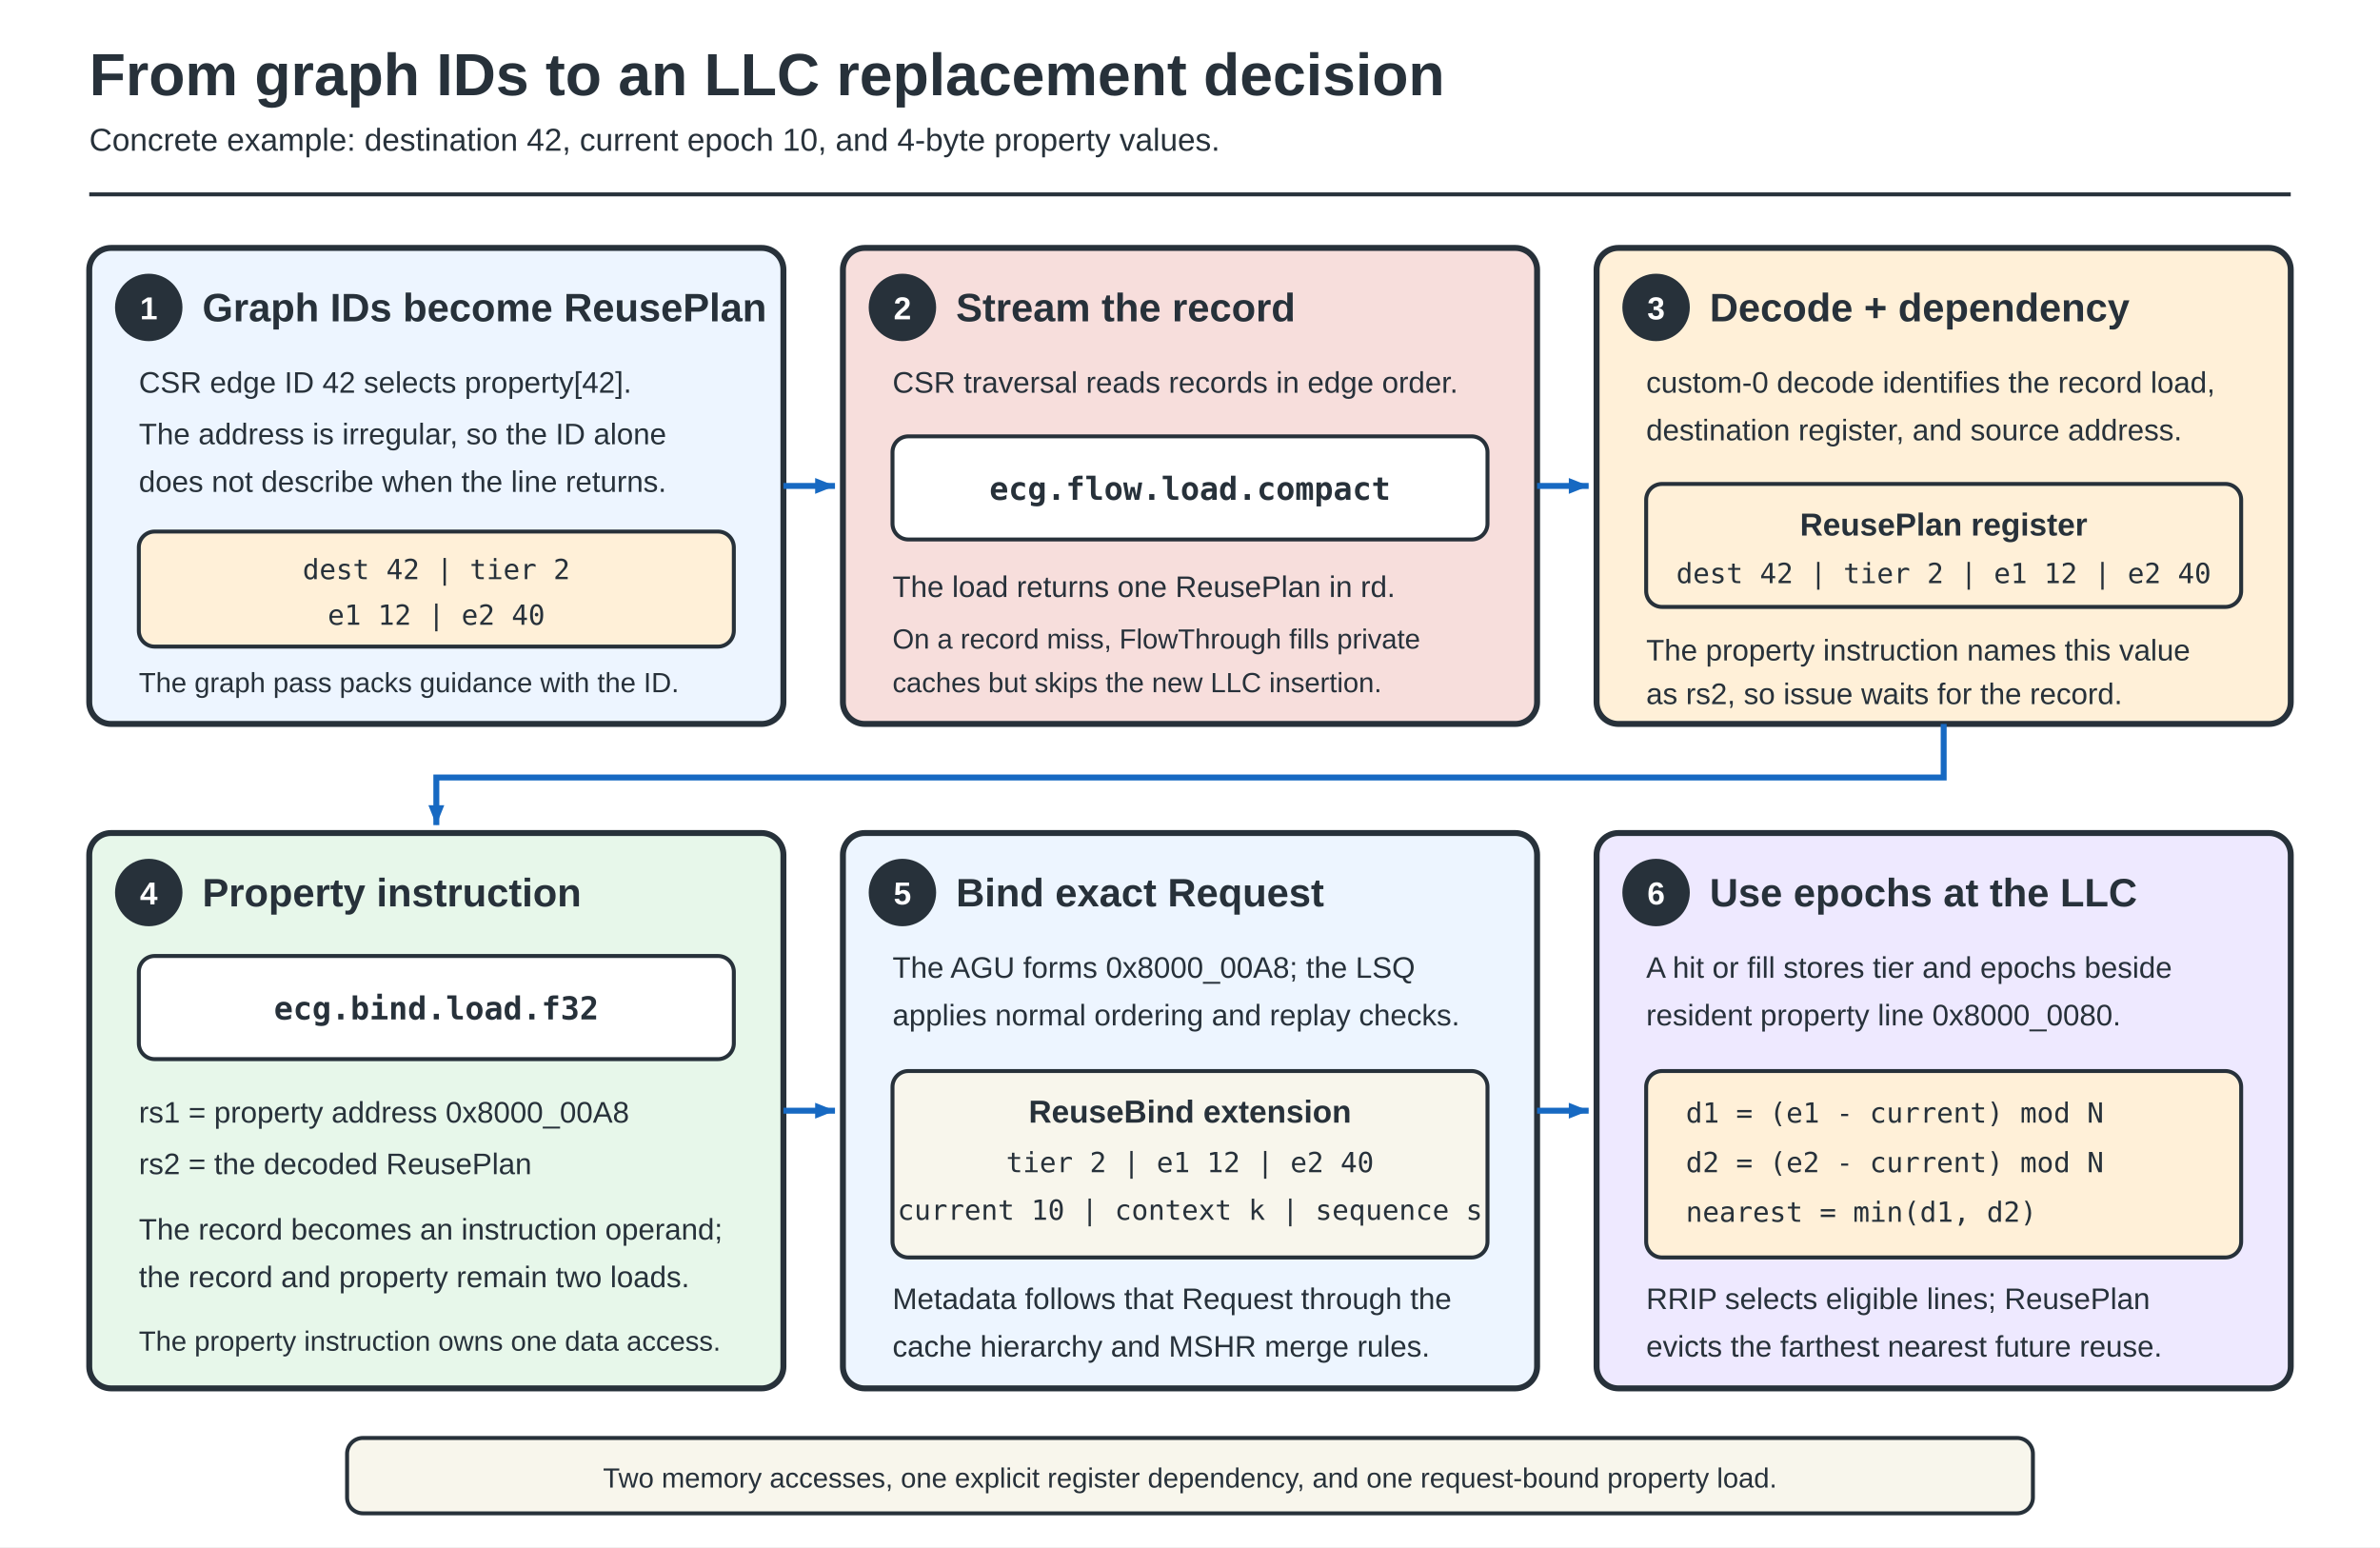
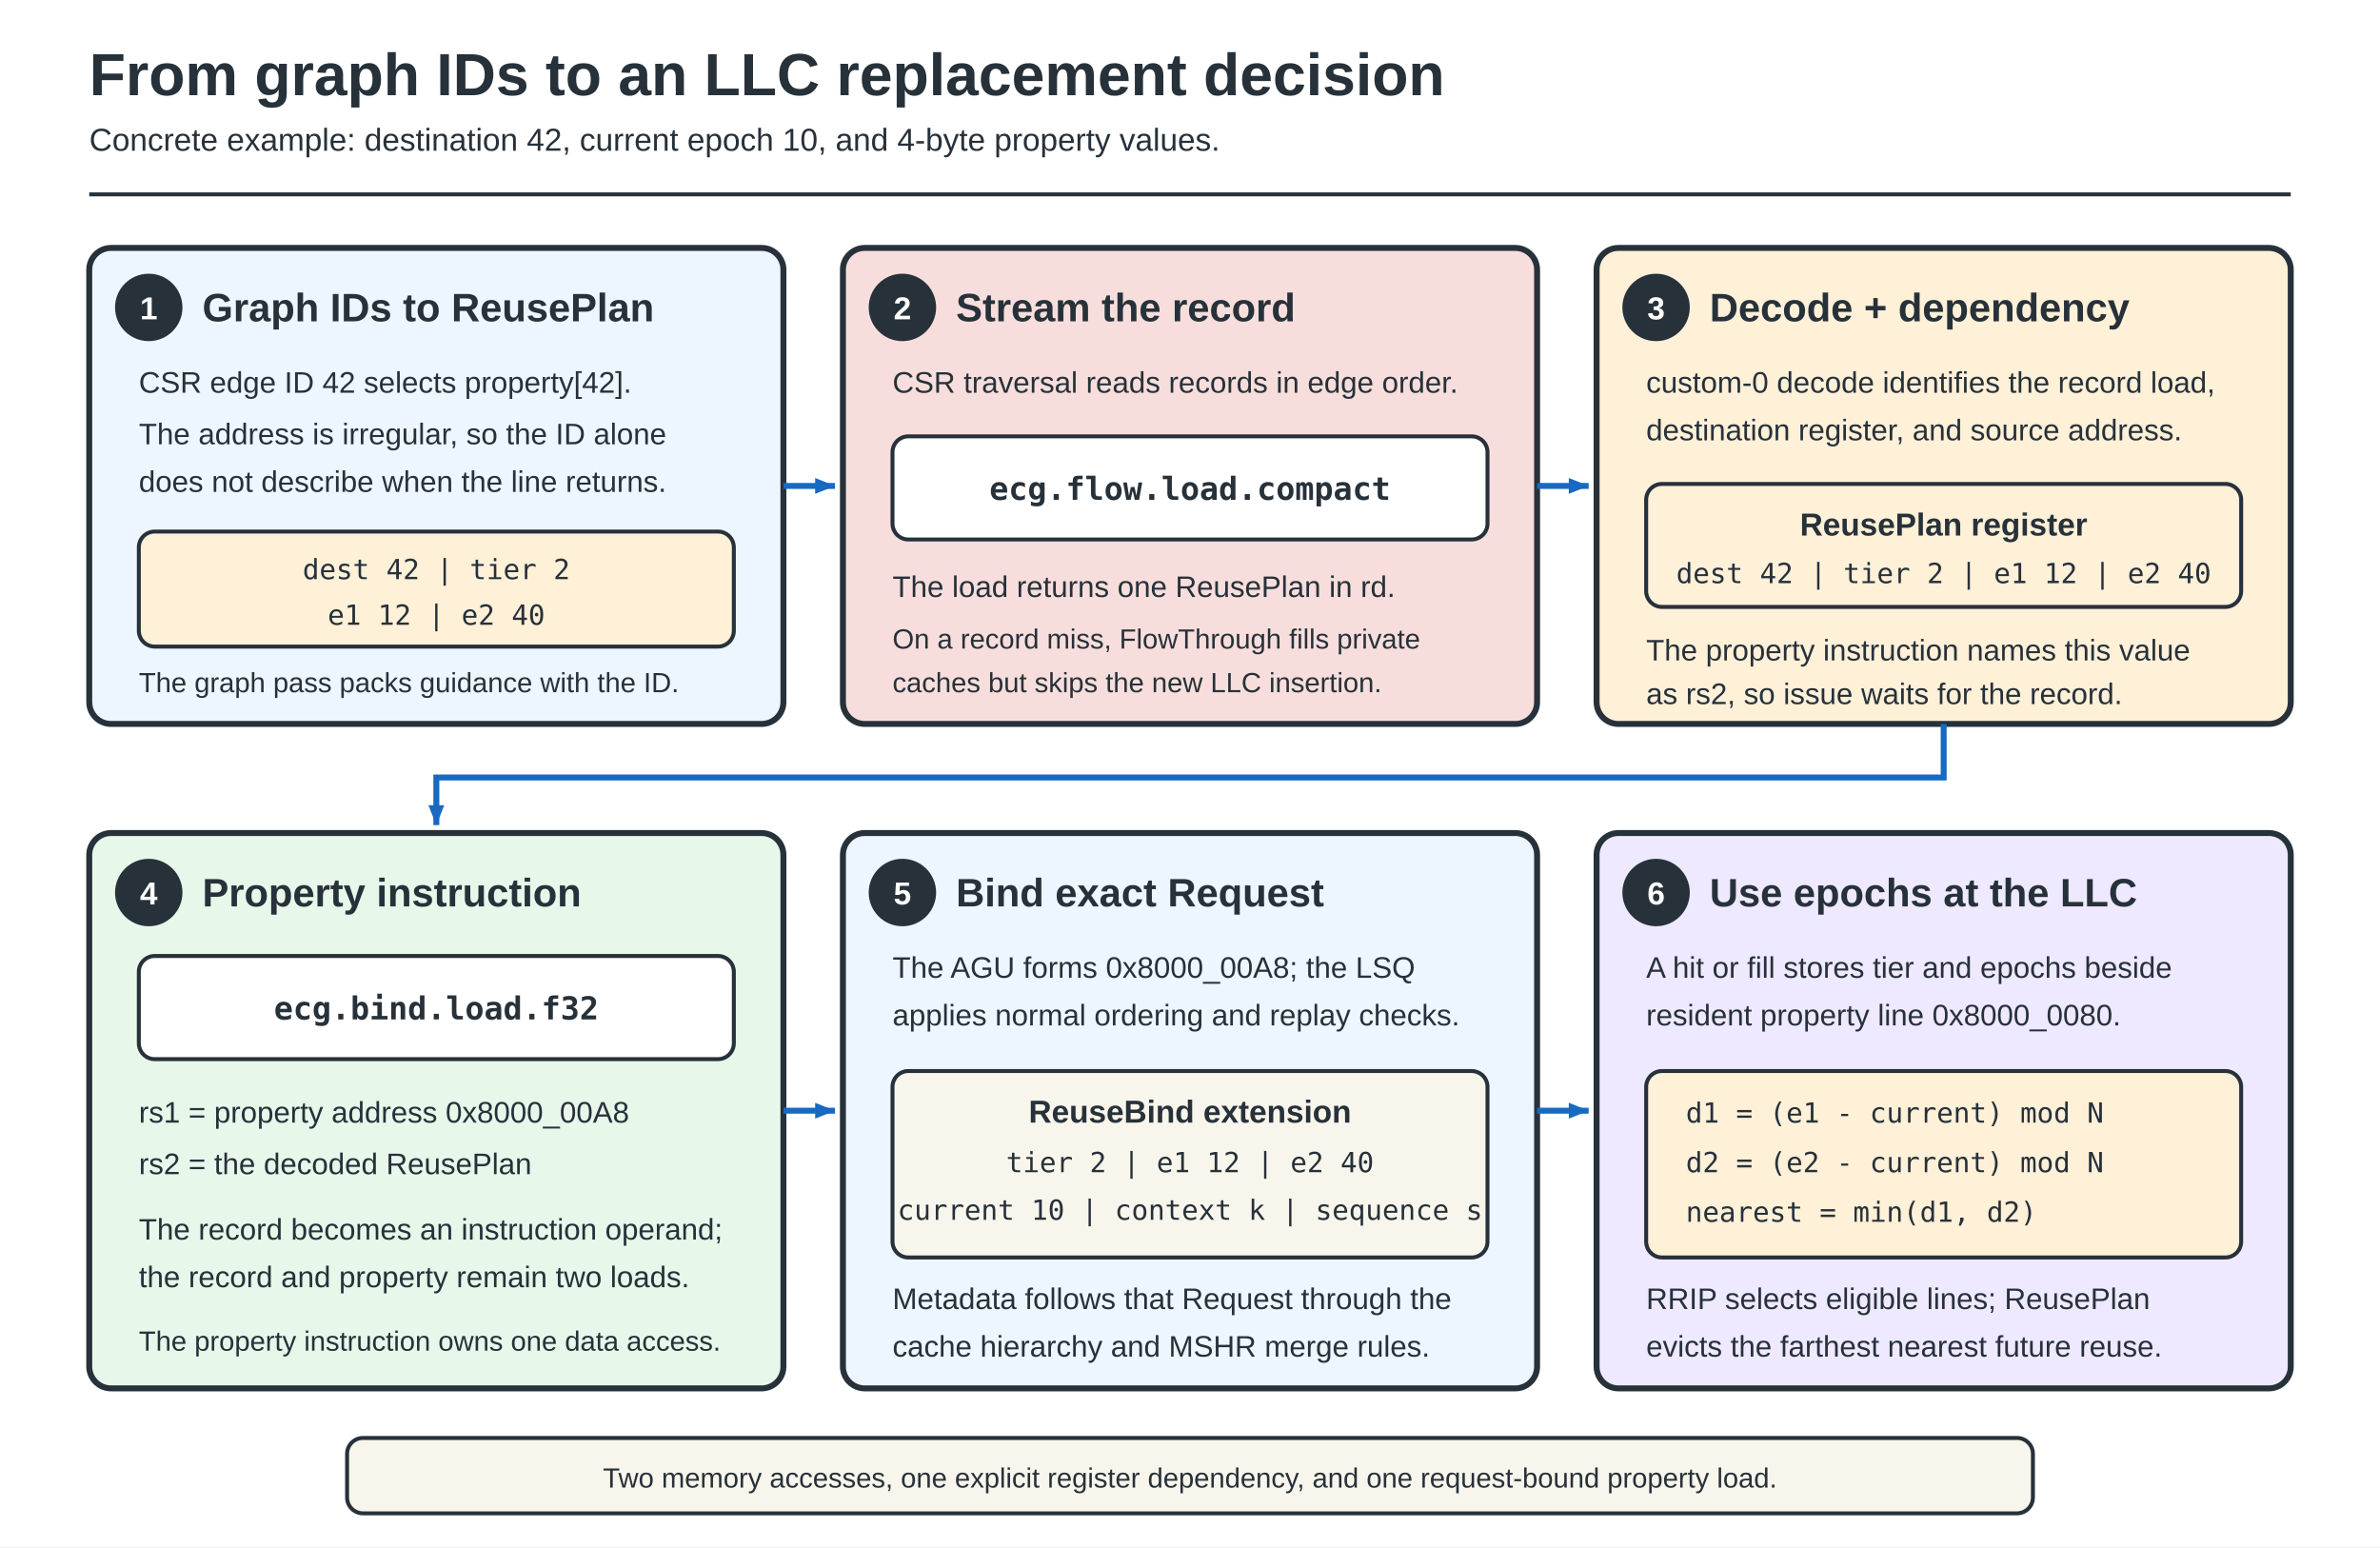
<svg xmlns="http://www.w3.org/2000/svg" width="1200" height="780" viewBox="0 0 1200 780" role="img" aria-labelledby="title desc" fill="#27313A">
  <defs>
    <marker id="arrow" viewBox="0 0 10 8" markerWidth="10" markerHeight="8" refX="10" refY="4" orient="auto" markerUnits="userSpaceOnUse">
      <path d="M0 0 L10 4 L0 8 Z" fill="#1769C2" />
    </marker>
    <style>
      :root{color-scheme:light dark}
      @media(prefers-color-scheme:dark){
        [fill="#27313A"]{fill:#ECE7DD}[stroke="#27313A"]{stroke:#ECE7DD}
        [fill="#FFFFFF"]{fill:#1E2327}[fill="#F8F6EC"]{fill:#252A2E}
        [fill="#EDF5FF"]{fill:#273846}[fill="#E7F7EA"]{fill:#24382A}
        [fill="#FFF0D8"]{fill:#3B3122}[fill="#F7DEDC"]{fill:#3D292A}
        [fill="#EEE9FF"]{fill:#302C3C}[stroke="#9AA3AD"]{stroke:#747D86}
      }
      .sans{font-family:Arial,Helvetica,sans-serif}
      .mono{font-family:"SFMono-Regular",Consolas,monospace}
      .title{font-size:30px;font-weight:700}
      .subtitle{font-size:16px}
      .heading{font-size:20px;font-weight:700}
      .label{font-size:16px;font-weight:700}
      .body{font-size:15px}
      .small{font-size:14px}
      .arrow{fill:none;stroke:#1769C2;stroke-width:3;marker-end:url(#arrow)}
    </style>
  </defs>
  <rect width="1200" height="780" fill="#FFFFFF" />
  <text x="45" y="48" class="sans title">From graph IDs to an LLC replacement decision</text>
  <text x="45" y="76" class="sans subtitle">Concrete example: destination 42, current epoch 10, and 4-byte property values.</text>
  <line x1="45" y1="98" x2="1155" y2="98" stroke="#27313A" stroke-width="2" />
  <g stroke="#27313A" stroke-width="3">
    <rect x="45" y="125" width="350" height="240" rx="11" fill="#EDF5FF" />
    <rect x="425" y="125" width="350" height="240" rx="11" fill="#F7DEDC" />
    <rect x="805" y="125" width="350" height="240" rx="11" fill="#FFF0D8" />
    <rect x="45" y="420" width="350" height="280" rx="11" fill="#E7F7EA" />
    <rect x="425" y="420" width="350" height="280" rx="11" fill="#EDF5FF" />
    <rect x="805" y="420" width="350" height="280" rx="11" fill="#EEE9FF" />
  </g>
  <circle cx="75" cy="155" r="17" fill="#27313A" />
  <text x="75" y="161" text-anchor="middle" fill="#FFFFFF" class="sans label">1</text>
-   <text x="102" y="162" class="sans heading">Graph IDs become ReusePlan</text>
+   <text x="102" y="162" class="sans heading">Graph IDs to ReusePlan</text>
  <text x="70" y="198" class="sans body">CSR edge ID 42 selects property[42].</text>
  <text x="70" y="224" class="sans body">The address is irregular, so the ID alone</text>
  <text x="70" y="248" class="sans body">does not describe when the line returns.</text>
  <rect x="70" y="268" width="300" height="58" rx="8" fill="#FFF0D8" stroke="#27313A" stroke-width="2" />
  <text x="220" y="292" text-anchor="middle" class="mono small">dest 42 | tier 2</text>
  <text x="220" y="315" text-anchor="middle" class="mono small">e1 12 | e2 40</text>
  <text x="70" y="349" class="sans small">The graph pass packs guidance with the ID.</text>
  <circle cx="455" cy="155" r="17" fill="#27313A" />
  <text x="455" y="161" text-anchor="middle" fill="#FFFFFF" class="sans label">2</text>
  <text x="482" y="162" class="sans heading">Stream the record</text>
  <text x="450" y="198" class="sans body">CSR traversal reads records in edge order.</text>
  <rect x="450" y="220" width="300" height="52" rx="8" fill="#FFFFFF" stroke="#27313A" stroke-width="2" />
  <text x="600" y="252" text-anchor="middle" class="mono label">ecg.flow.load.compact</text>
  <text x="450" y="301" class="sans body">The load returns one ReusePlan in rd.</text>
  <text x="450" y="327" class="sans small">On a record miss, FlowThrough fills private</text>
  <text x="450" y="349" class="sans small">caches but skips the new LLC insertion.</text>
  <circle cx="835" cy="155" r="17" fill="#27313A" />
  <text x="835" y="161" text-anchor="middle" fill="#FFFFFF" class="sans label">3</text>
  <text x="862" y="162" class="sans heading">Decode + dependency</text>
  <text x="830" y="198" class="sans body">custom-0 decode identifies the record load,</text>
  <text x="830" y="222" class="sans body">destination register, and source address.</text>
  <rect x="830" y="244" width="300" height="62" rx="8" fill="#FFF0D8" stroke="#27313A" stroke-width="2" />
  <text x="980" y="270" text-anchor="middle" class="sans label">ReusePlan register</text>
  <text x="980" y="294" text-anchor="middle" class="mono small">dest 42 | tier 2 | e1 12 | e2 40</text>
  <text x="830" y="333" class="sans body">The property instruction names this value</text>
  <text x="830" y="355" class="sans body">as rs2, so issue waits for the record.</text>
  <circle cx="75" cy="450" r="17" fill="#27313A" />
  <text x="75" y="456" text-anchor="middle" fill="#FFFFFF" class="sans label">4</text>
  <text x="102" y="457" class="sans heading">Property instruction</text>
  <rect x="70" y="482" width="300" height="52" rx="8" fill="#FFFFFF" stroke="#27313A" stroke-width="2" />
  <text x="220" y="514" text-anchor="middle" class="mono label">ecg.bind.load.f32</text>
  <text x="70" y="566" class="sans body">rs1 = property address 0x8000_00A8</text>
  <text x="70" y="592" class="sans body">rs2 = the decoded ReusePlan</text>
  <text x="70" y="625" class="sans body">The record becomes an instruction operand;</text>
  <text x="70" y="649" class="sans body">the record and property remain two loads.</text>
  <text x="70" y="681" class="sans small">The property instruction owns one data access.</text>
  <circle cx="455" cy="450" r="17" fill="#27313A" />
  <text x="455" y="456" text-anchor="middle" fill="#FFFFFF" class="sans label">5</text>
  <text x="482" y="457" class="sans heading">Bind exact Request</text>
  <text x="450" y="493" class="sans body">The AGU forms 0x8000_00A8; the LSQ</text>
  <text x="450" y="517" class="sans body">applies normal ordering and replay checks.</text>
  <rect x="450" y="540" width="300" height="94" rx="8" fill="#F8F6EC" stroke="#27313A" stroke-width="2" />
  <text x="600" y="566" text-anchor="middle" class="sans label">ReuseBind extension</text>
  <text x="600" y="591" text-anchor="middle" class="mono small">tier 2 | e1 12 | e2 40</text>
  <text x="600" y="615" text-anchor="middle" class="mono small">current 10 | context k | sequence s</text>
  <text x="450" y="660" class="sans body">Metadata follows that Request through the</text>
  <text x="450" y="684" class="sans body">cache hierarchy and MSHR merge rules.</text>
  <circle cx="835" cy="450" r="17" fill="#27313A" />
  <text x="835" y="456" text-anchor="middle" fill="#FFFFFF" class="sans label">6</text>
  <text x="862" y="457" class="sans heading">Use epochs at the LLC</text>
  <text x="830" y="493" class="sans body">A hit or fill stores tier and epochs beside</text>
  <text x="830" y="517" class="sans body">resident property line 0x8000_0080.</text>
  <rect x="830" y="540" width="300" height="94" rx="8" fill="#FFF0D8" stroke="#27313A" stroke-width="2" />
  <text x="850" y="566" class="mono small">d1 = (e1 - current) mod N</text>
  <text x="850" y="591" class="mono small">d2 = (e2 - current) mod N</text>
  <text x="850" y="616" class="mono small">nearest = min(d1, d2)</text>
  <text x="830" y="660" class="sans body">RRIP selects eligible lines; ReusePlan</text>
  <text x="830" y="684" class="sans body">evicts the farthest nearest future reuse.</text>
  <path d="M395 245 H421" class="arrow" />
  <path d="M775 245 H801" class="arrow" />
  <path d="M980 365 V392 H220 V416" class="arrow" />
  <path d="M395 560 H421" class="arrow" />
  <path d="M775 560 H801" class="arrow" />
  <rect x="175" y="725" width="850" height="38" rx="8" fill="#F8F6EC" stroke="#27313A" stroke-width="2" />
  <text x="600" y="750" text-anchor="middle" class="sans small">Two memory accesses, one explicit register dependency, and one request-bound property load.</text>
</svg>
